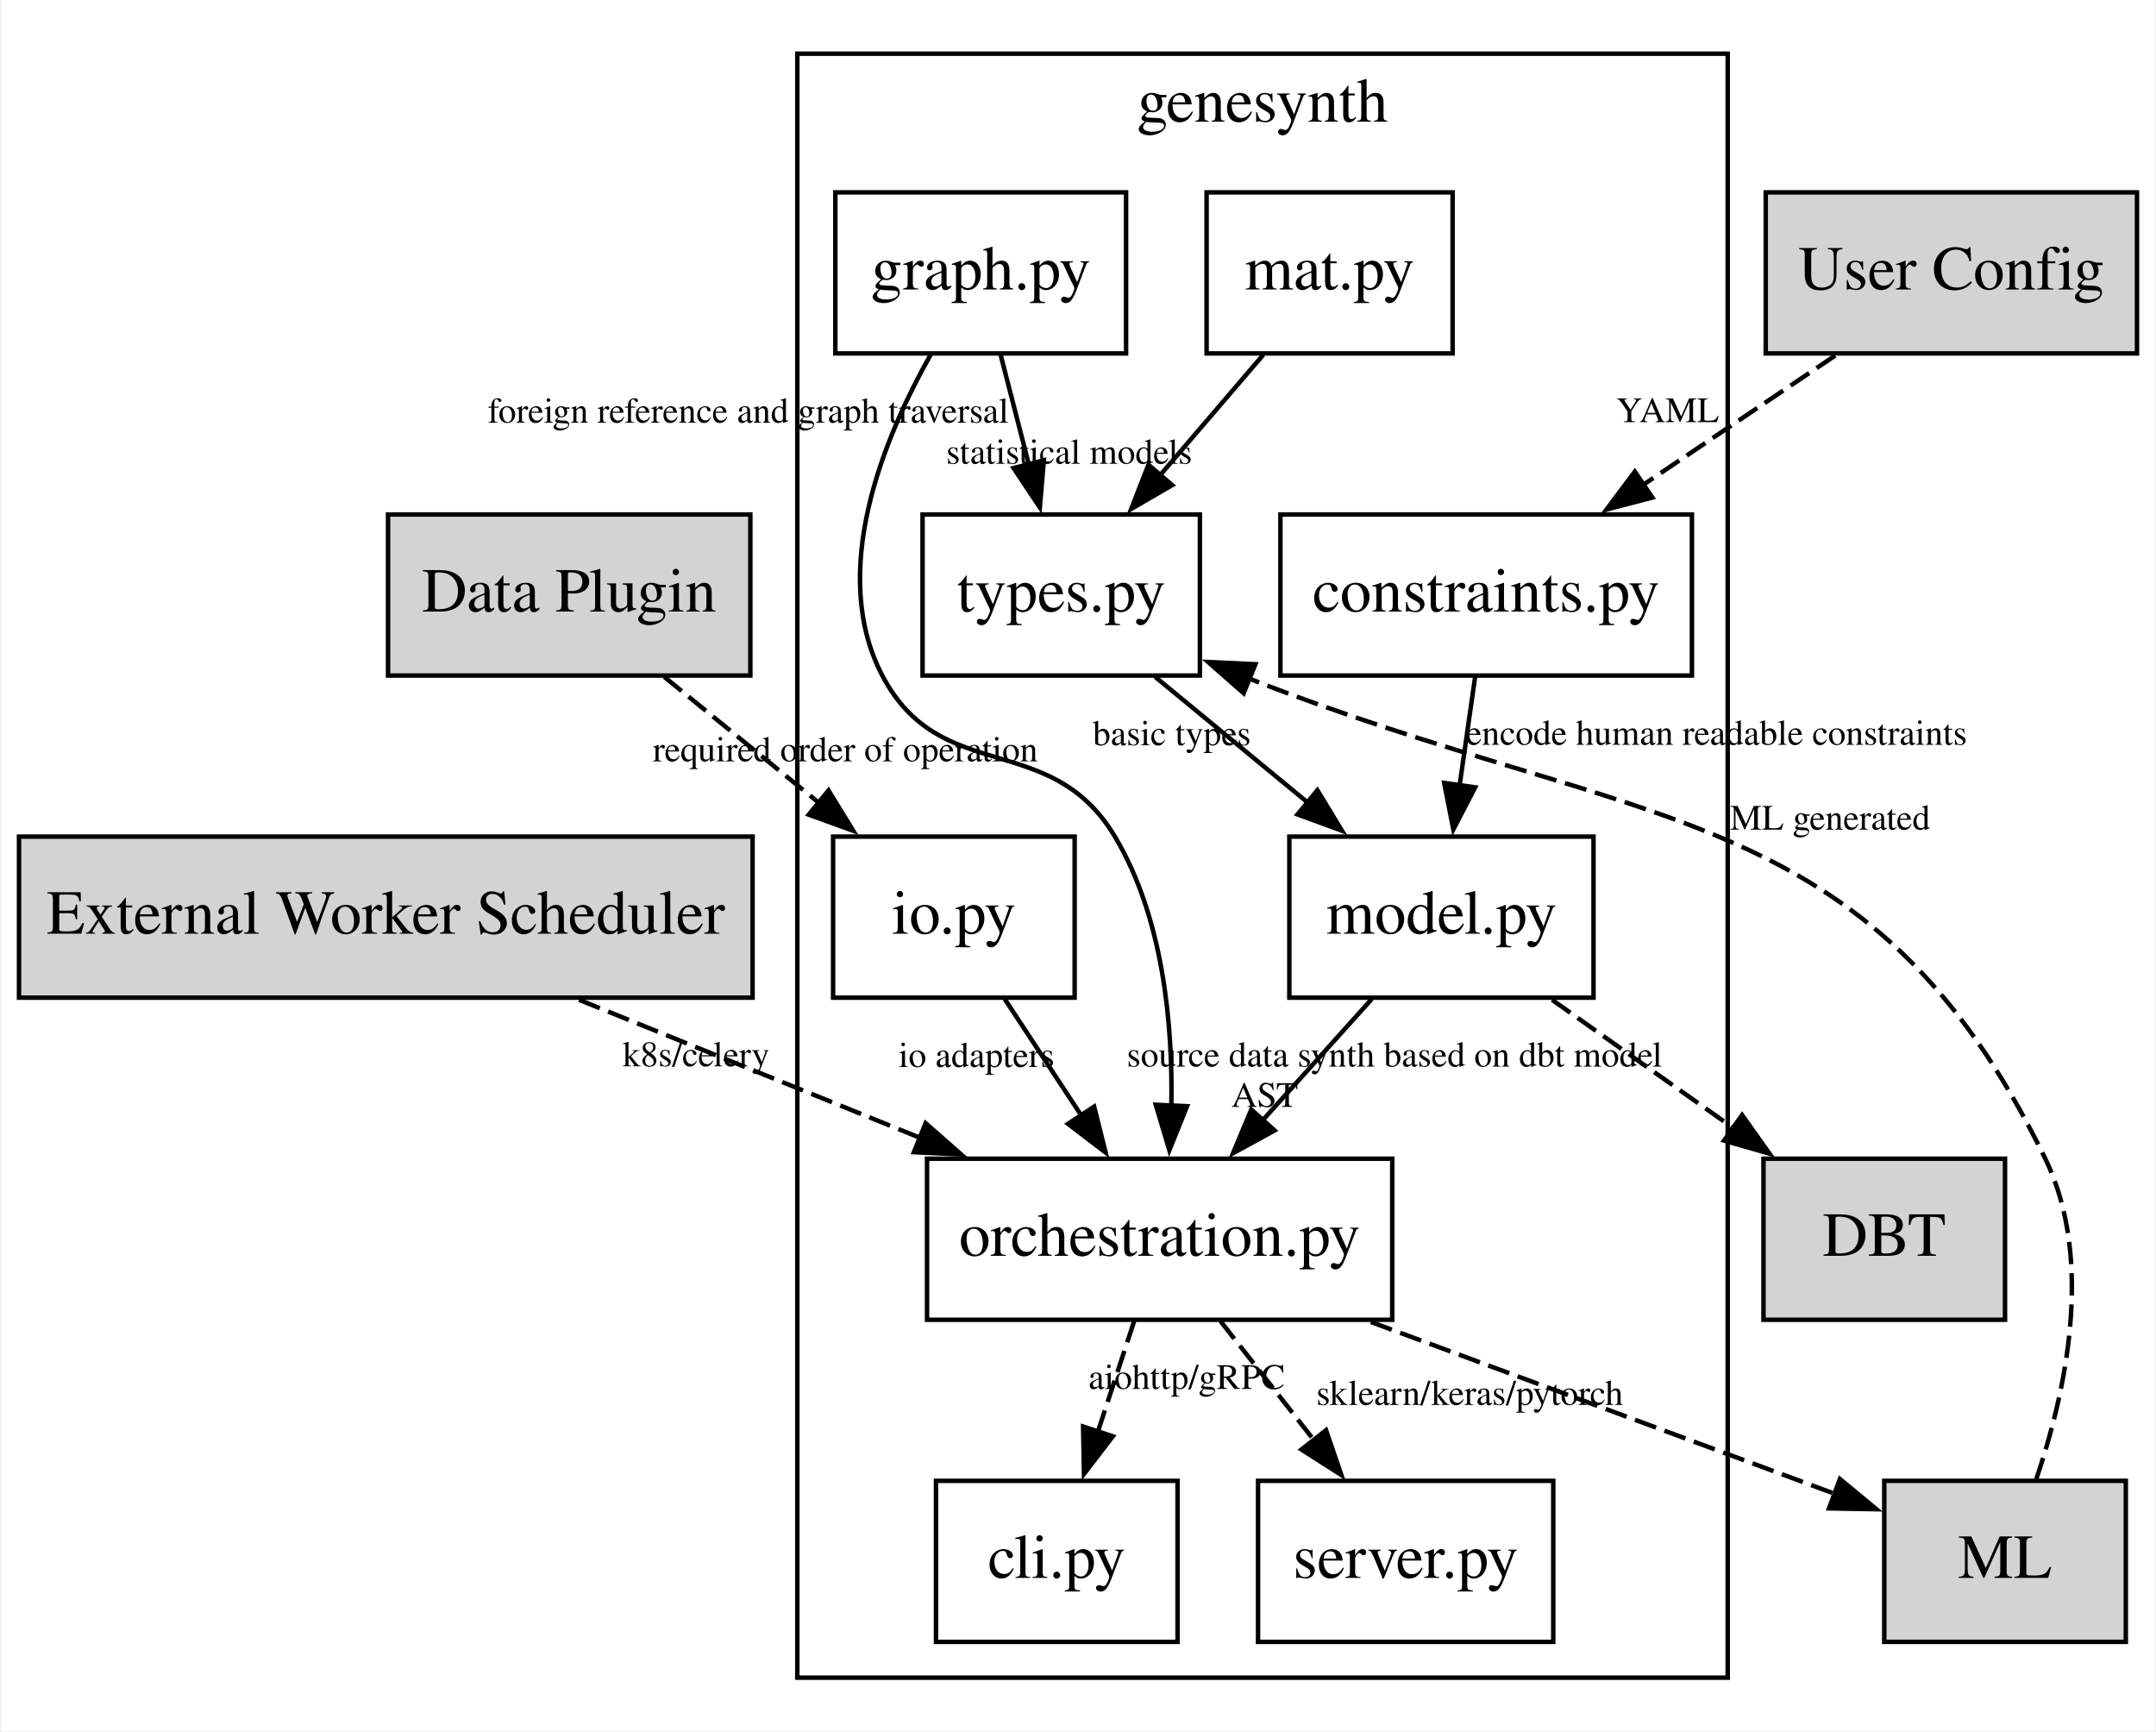
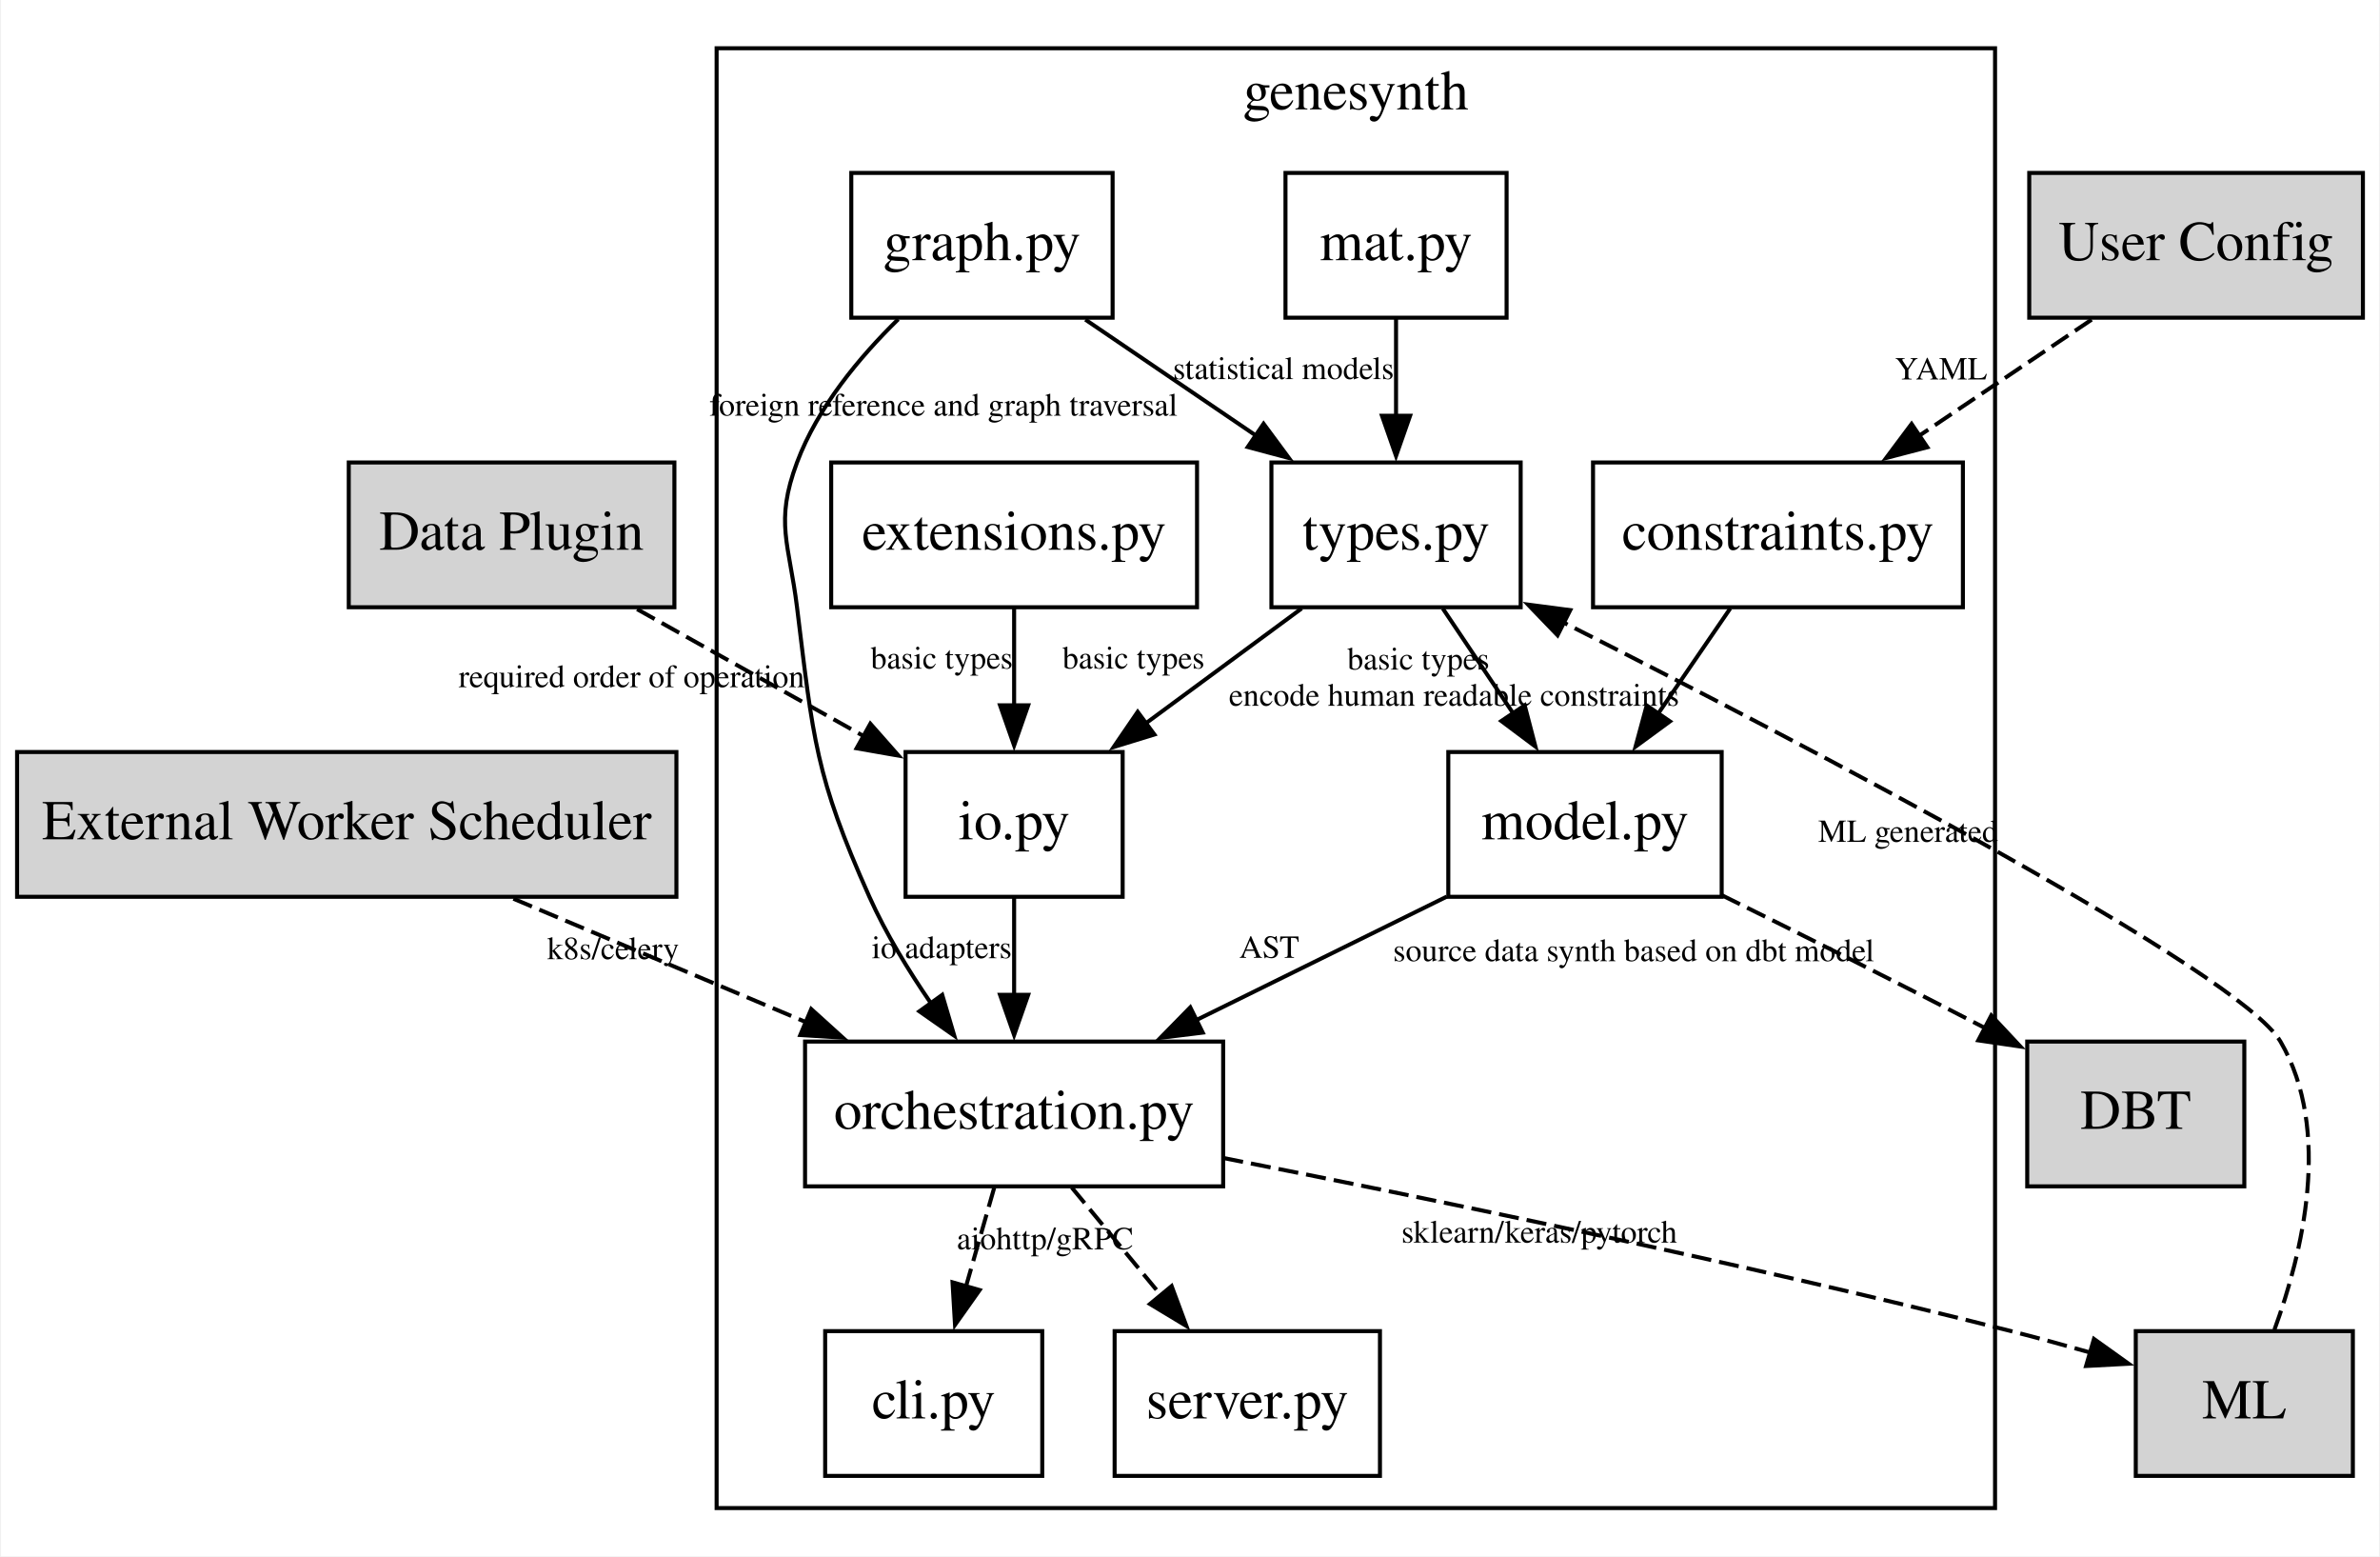
- <svg xmlns="http://www.w3.org/2000/svg" width="482pt" height="387pt" viewBox="0.00 0.00 481.50 387.00">
+ <svg xmlns="http://www.w3.org/2000/svg" width="592pt" height="387pt" viewBox="0.00 0.00 591.50 387.00">
  <g id="graph0" class="graph" transform="scale(1 1) rotate(0) translate(4 383)">
-     <polygon fill="white" stroke="none" points="-4,4 -4,-383 477.5,-383 477.5,4 -4,4" />
+     <polygon fill="white" stroke="none" points="-4,4 -4,-383 587.5,-383 587.5,4 -4,4" />
    <g id="clust1" class="cluster">
-       <polygon fill="none" stroke="black" points="174,-8 174,-371 382,-371 382,-8 174,-8" />
-       <text text-anchor="middle" x="278" y="-355.8" font-family="Times,serif" font-size="14.00">genesynth</text>
+       <polygon fill="none" stroke="black" points="174,-8 174,-371 492,-371 492,-8 174,-8" />
+       <text text-anchor="middle" x="333" y="-355.8" font-family="Times,serif" font-size="14.00">genesynth</text>
    </g>
    <g id="node1" class="node">
-       <polygon fill="lightgray" stroke="black" points="471,-52 417,-52 417,-16 471,-16 471,-52" />
-       <text text-anchor="middle" x="444" y="-30.3" font-family="Times,serif" font-size="14.00">ML</text>
+       <polygon fill="lightgray" stroke="black" points="581,-52 527,-52 527,-16 581,-16 581,-52" />
+       <text text-anchor="middle" x="554" y="-30.3" font-family="Times,serif" font-size="14.00">ML</text>
    </g>
    <g id="node6" class="node">
-       <polygon fill="none" stroke="black" points="264,-268 202,-268 202,-232 264,-232 264,-268" />
-       <text text-anchor="middle" x="233" y="-246.3" font-family="Times,serif" font-size="14.00">types.py</text>
+       <polygon fill="none" stroke="black" points="374,-268 312,-268 312,-232 374,-232 374,-268" />
+       <text text-anchor="middle" x="343" y="-246.3" font-family="Times,serif" font-size="14.00">types.py</text>
    </g>
    <g id="edge1" class="edge">
-       <path fill="none" stroke="black" stroke-dasharray="5,2" d="M450.97,-52.35C457.32,-71.02 464.16,-101.1 453,-124 413.69,-204.68 363.13,-196.85 275.06,-231.3" />
-       <polygon fill="black" stroke="black" points="273.79,-228.04 265.83,-235.03 276.41,-234.53 273.79,-228.04" />
-       <text text-anchor="middle" x="404.9" y="-197.55" font-family="Times,serif" font-size="8.00">ML generated</text>
+       <path fill="none" stroke="black" stroke-dasharray="5,2" d="M561.49,-52.35C568.42,-71.28 575.89,-101.85 563,-124 552.92,-141.32 445.47,-197.44 384.55,-228.26" />
+       <polygon fill="black" stroke="black" points="383.18,-225.03 375.83,-232.66 386.33,-231.28 383.18,-225.03" />
+       <text text-anchor="middle" x="470.37" y="-173.65" font-family="Times,serif" font-size="8.00">ML generated</text>
    </g>
    <g id="node2" class="node">
-       <polygon fill="lightgray" stroke="black" points="473.5,-340 390.5,-340 390.5,-304 473.5,-304 473.5,-340" />
-       <text text-anchor="middle" x="432" y="-318.3" font-family="Times,serif" font-size="14.00">User Config</text>
+       <polygon fill="lightgray" stroke="black" points="583.5,-340 500.5,-340 500.5,-304 583.5,-304 583.5,-340" />
+       <text text-anchor="middle" x="542" y="-318.3" font-family="Times,serif" font-size="14.00">User Config</text>
    </g>
    <g id="node7" class="node">
-       <polygon fill="none" stroke="black" points="374,-268 282,-268 282,-232 374,-232 374,-268" />
-       <text text-anchor="middle" x="328" y="-246.3" font-family="Times,serif" font-size="14.00">constraints.py</text>
+       <polygon fill="none" stroke="black" points="484,-268 392,-268 392,-232 484,-232 484,-268" />
+       <text text-anchor="middle" x="438" y="-246.3" font-family="Times,serif" font-size="14.00">constraints.py</text>
    </g>
    <g id="edge2" class="edge">
-       <path fill="none" stroke="black" stroke-dasharray="5,2" d="M406.02,-303.52C393.02,-294.76 377.09,-284.04 363.03,-274.58" />
-       <polygon fill="black" stroke="black" points="365.15,-271.79 354.9,-269.11 361.24,-277.59 365.15,-271.79" />
-       <text text-anchor="middle" x="368.58" y="-288.65" font-family="Times,serif" font-size="8.00">YAML</text>
+       <path fill="none" stroke="black" stroke-dasharray="5,2" d="M516.02,-303.52C503.02,-294.76 487.09,-284.04 473.03,-274.58" />
+       <polygon fill="black" stroke="black" points="475.15,-271.79 464.9,-269.11 471.24,-277.59 475.15,-271.79" />
+       <text text-anchor="middle" x="478.58" y="-288.65" font-family="Times,serif" font-size="8.00">YAML</text>
    </g>
    <g id="node3" class="node">
      <polygon fill="lightgray" stroke="black" points="163.5,-268 82.5,-268 82.5,-232 163.5,-232 163.5,-268" />
      <text text-anchor="middle" x="123" y="-246.3" font-family="Times,serif" font-size="14.00">Data Plugin</text>
    </g>
    <g id="node8" class="node">
-       <polygon fill="none" stroke="black" points="236,-196 182,-196 182,-160 236,-160 236,-196" />
-       <text text-anchor="middle" x="209" y="-174.3" font-family="Times,serif" font-size="14.00">io.py</text>
+       <polygon fill="none" stroke="black" points="275,-196 221,-196 221,-160 275,-160 275,-196" />
+       <text text-anchor="middle" x="248" y="-174.3" font-family="Times,serif" font-size="14.00">io.py</text>
    </g>
    <g id="edge3" class="edge">
-       <path fill="none" stroke="black" stroke-dasharray="5,2" d="M144.26,-231.7C154.7,-223.2 167.46,-212.81 178.88,-203.51" />
-       <polygon fill="black" stroke="black" points="180.97,-206.33 186.51,-197.3 176.55,-200.9 180.97,-206.33" />
+       <path fill="none" stroke="black" stroke-dasharray="5,2" d="M154.22,-231.52C171.35,-221.93 192.69,-209.97 210.69,-199.89" />
+       <polygon fill="black" stroke="black" points="212.24,-203.04 219.25,-195.1 208.82,-196.93 212.24,-203.04" />
    </g>
    <g id="node4" class="node">
      <polygon fill="lightgray" stroke="black" points="164,-196 0,-196 0,-160 164,-160 164,-196" />
      <text text-anchor="middle" x="82" y="-174.3" font-family="Times,serif" font-size="14.00">External Worker Scheduler</text>
    </g>
    <g id="node9" class="node">
-       <polygon fill="none" stroke="black" points="307,-124 203,-124 203,-88 307,-88 307,-124" />
-       <text text-anchor="middle" x="255" y="-102.3" font-family="Times,serif" font-size="14.00">orchestration.py</text>
+       <polygon fill="none" stroke="black" points="300,-124 196,-124 196,-88 300,-88 300,-124" />
+       <text text-anchor="middle" x="248" y="-102.3" font-family="Times,serif" font-size="14.00">orchestration.py</text>
    </g>
    <g id="edge4" class="edge">
-       <path fill="none" stroke="black" stroke-dasharray="5,2" d="M125.21,-159.52C148.31,-150.17 176.97,-138.57 201.47,-128.66" />
-       <polygon fill="black" stroke="black" points="202.68,-131.94 210.64,-124.95 200.06,-125.46 202.68,-131.94" />
-       <text text-anchor="middle" x="151.35" y="-144.66" font-family="Times,serif" font-size="8.00">k8s/celery</text>
+       <path fill="none" stroke="black" stroke-dasharray="5,2" d="M123.46,-159.52C145.53,-150.21 172.88,-138.68 196.32,-128.79" />
+       <polygon fill="black" stroke="black" points="197.53,-132.08 205.39,-124.97 194.81,-125.63 197.53,-132.08" />
+       <text text-anchor="middle" x="148.25" y="-144.49" font-family="Times,serif" font-size="8.00">k8s/celery</text>
    </g>
    <g id="node5" class="node">
-       <polygon fill="lightgray" stroke="black" points="444,-124 390,-124 390,-88 444,-88 444,-124" />
-       <text text-anchor="middle" x="417" y="-102.3" font-family="Times,serif" font-size="14.00">DBT</text>
+       <polygon fill="lightgray" stroke="black" points="554,-124 500,-124 500,-88 554,-88 554,-124" />
+       <text text-anchor="middle" x="527" y="-102.3" font-family="Times,serif" font-size="14.00">DBT</text>
+     </g>
+     <g id="edge7" class="edge">
+       <path fill="none" stroke="black" d="M319.52,-231.7C307.76,-223.03 293.33,-212.4 280.52,-202.96" />
+       <polygon fill="black" stroke="black" points="282.89,-200.36 272.76,-197.24 278.74,-205.99 282.89,-200.36" />
+       <text text-anchor="middle" x="277.7" y="-216.75" font-family="Times,serif" font-size="8.00">basic types</text>
    </g>
    <g id="node11" class="node">
-       <polygon fill="none" stroke="black" points="352,-196 284,-196 284,-160 352,-160 352,-196" />
-       <text text-anchor="middle" x="318" y="-174.3" font-family="Times,serif" font-size="14.00">model.py</text>
+       <polygon fill="none" stroke="black" points="424,-196 356,-196 356,-160 424,-160 424,-196" />
+       <text text-anchor="middle" x="390" y="-174.3" font-family="Times,serif" font-size="14.00">model.py</text>
    </g>
-     <g id="edge7" class="edge">
-       <path fill="none" stroke="black" d="M254.01,-231.7C264.33,-223.2 276.94,-212.81 288.23,-203.51" />
-       <polygon fill="black" stroke="black" points="290.27,-206.37 295.77,-197.31 285.82,-200.96 290.27,-206.37" />
-       <text text-anchor="middle" x="257.72" y="-216.42" font-family="Times,serif" font-size="8.00">basic types</text>
+     <g id="edge9" class="edge">
+       <path fill="none" stroke="black" d="M354.62,-231.7C359.91,-223.81 366.3,-214.3 372.18,-205.55" />
+       <polygon fill="black" stroke="black" points="375,-207.61 377.67,-197.36 369.19,-203.71 375,-207.61" />
+       <text text-anchor="middle" x="348.56" y="-216.5" font-family="Times,serif" font-size="8.00">basic types</text>
    </g>
    <g id="edge6" class="edge">
-       <path fill="none" stroke="black" d="M325.53,-231.7C324.47,-224.32 323.22,-215.52 322.04,-207.25" />
-       <polygon fill="black" stroke="black" points="325.54,-207.01 320.66,-197.6 318.61,-208 325.54,-207.01" />
-       <text text-anchor="middle" x="379.49" y="-216.52" font-family="Times,serif" font-size="8.00">encode human readable constraints</text>
+       <path fill="none" stroke="black" d="M426.13,-231.7C420.73,-223.81 414.21,-214.3 408.2,-205.55" />
+       <polygon fill="black" stroke="black" points="411.13,-203.62 402.58,-197.35 405.35,-207.58 411.13,-203.62" />
+       <text text-anchor="middle" x="357.43" y="-207.5" font-family="Times,serif" font-size="8.00">encode human readable constraints</text>
+     </g>
+     <g id="edge13" class="edge">
+       <path fill="none" stroke="black" d="M248,-159.7C248,-152.41 248,-143.73 248,-135.54" />
+       <polygon fill="black" stroke="black" points="251.5,-135.62 248,-125.62 244.5,-135.62 251.5,-135.62" />
+       <text text-anchor="middle" x="230" y="-144.73" font-family="Times,serif" font-size="8.00">io adapters</text>
+     </g>
+     <g id="edge17" class="edge">
+       <path fill="none" stroke="black" stroke-dasharray="5,2" d="M300.03,-95.05C350.4,-85.15 428.77,-69.01 496,-52 502.45,-50.37 509.27,-48.5 515.87,-46.62" />
+       <polygon fill="black" stroke="black" points="516.6,-50.05 525.22,-43.89 514.64,-43.33 516.6,-50.05" />
+       <text text-anchor="middle" x="378.63" y="-74" font-family="Times,serif" font-size="8.00">sklearn/keras/pytorch</text>
+     </g>
+     <g id="node14" class="node">
+       <polygon fill="none" stroke="black" points="255,-52 201,-52 201,-16 255,-16 255,-52" />
+       <text text-anchor="middle" x="228" y="-30.3" font-family="Times,serif" font-size="14.00">cli.py</text>
+     </g>
+     <g id="edge14" class="edge">
+       <path fill="none" stroke="black" stroke-dasharray="5,2" d="M243.06,-87.7C240.92,-80.24 238.38,-71.32 235.99,-62.97" />
+       <polygon fill="black" stroke="black" points="239.42,-62.21 233.3,-53.56 232.68,-64.14 239.42,-62.21" />
+     </g>
+     <g id="node15" class="node">
+       <polygon fill="none" stroke="black" points="339,-52 273,-52 273,-16 339,-16 339,-52" />
+       <text text-anchor="middle" x="306" y="-30.3" font-family="Times,serif" font-size="14.00">server.py</text>
+     </g>
+     <g id="edge15" class="edge">
+       <path fill="none" stroke="black" stroke-dasharray="5,2" d="M262.34,-87.7C269.08,-79.56 277.26,-69.69 284.7,-60.7" />
+       <polygon fill="black" stroke="black" points="287.18,-63.2 290.86,-53.27 281.79,-58.74 287.18,-63.2" />
+       <text text-anchor="middle" x="255.71" y="-72.34" font-family="Times,serif" font-size="8.00">aiohttp/gRPC</text>
+     </g>
+     <g id="node10" class="node">
+       <polygon fill="none" stroke="black" points="370.5,-340 315.5,-340 315.5,-304 370.5,-304 370.5,-340" />
+       <text text-anchor="middle" x="343" y="-318.3" font-family="Times,serif" font-size="14.00">mat.py</text>
+     </g>
+     <g id="edge5" class="edge">
+       <path fill="none" stroke="black" d="M343,-303.7C343,-296.41 343,-287.73 343,-279.54" />
+       <polygon fill="black" stroke="black" points="346.5,-279.62 343,-269.62 339.5,-279.62 346.5,-279.62" />
+       <text text-anchor="middle" x="315" y="-288.73" font-family="Times,serif" font-size="8.00">statistical models</text>
+     </g>
+     <g id="edge16" class="edge">
+       <path fill="none" stroke="black" stroke-dasharray="5,2" d="M424.06,-160.38C442.4,-151.34 465.63,-139.75 489.67,-127.28" />
+       <polygon fill="black" stroke="black" points="491.06,-130.5 498.3,-122.77 487.82,-124.3 491.06,-130.5" />
+       <text text-anchor="middle" x="402.11" y="-143.99" font-family="Times,serif" font-size="8.00">source data synth based on dbt model</text>
+     </g>
+     <g id="edge10" class="edge">
+       <path fill="none" stroke="black" d="M355.63,-160.05C336.89,-150.82 313.48,-139.28 293.27,-129.32" />
+       <polygon fill="black" stroke="black" points="294.92,-126.23 284.4,-124.94 291.82,-132.51 294.92,-126.23" />
+       <text text-anchor="middle" x="311.46" y="-144.83" font-family="Times,serif" font-size="8.00">AST</text>
+     </g>
+     <g id="node12" class="node">
+       <polygon fill="none" stroke="black" points="293.5,-268 202.5,-268 202.5,-232 293.5,-232 293.5,-268" />
+       <text text-anchor="middle" x="248" y="-246.3" font-family="Times,serif" font-size="14.00">extensions.py</text>
+     </g>
+     <g id="edge8" class="edge">
+       <path fill="none" stroke="black" d="M248,-231.7C248,-224.41 248,-215.73 248,-207.54" />
+       <polygon fill="black" stroke="black" points="251.5,-207.62 248,-197.62 244.5,-207.62 251.5,-207.62" />
+       <text text-anchor="middle" x="230" y="-216.73" font-family="Times,serif" font-size="8.00">basic types</text>
+     </g>
+     <g id="node13" class="node">
+       <polygon fill="none" stroke="black" points="272.5,-340 207.5,-340 207.5,-304 272.5,-304 272.5,-340" />
+       <text text-anchor="middle" x="240" y="-318.3" font-family="Times,serif" font-size="14.00">graph.py</text>
+     </g>
+     <g id="edge12" class="edge">
+       <path fill="none" stroke="black" d="M265.73,-303.52C278.6,-294.76 294.38,-284.04 308.31,-274.58" />
+       <polygon fill="black" stroke="black" points="310.05,-277.63 316.35,-269.11 306.11,-271.84 310.05,-277.63" />
+       <text text-anchor="middle" x="230.42" y="-279.65" font-family="Times,serif" font-size="8.00">foreign reference and graph traversal</text>
    </g>
    <g id="edge11" class="edge">
-       <path fill="none" stroke="black" d="M220.37,-159.7C225.55,-151.81 231.8,-142.3 237.56,-133.55" />
-       <polygon fill="black" stroke="black" points="240.36,-135.65 242.93,-125.37 234.51,-131.8 240.36,-135.65" />
-       <text text-anchor="middle" x="214.06" y="-144.5" font-family="Times,serif" font-size="8.00">io adapters</text>
-     </g>
-     <g id="edge15" class="edge">
-       <path fill="none" stroke="black" stroke-dasharray="5,2" d="M302.21,-87.52C334.34,-75.61 376.31,-60.07 406.23,-48.99" />
-       <polygon fill="black" stroke="black" points="407.08,-52.41 415.25,-45.65 404.65,-45.84 407.08,-52.41" />
-       <text text-anchor="middle" x="324.32" y="-68.96" font-family="Times,serif" font-size="8.00">sklearn/keras/pytorch</text>
-     </g>
-     <g id="node13" class="node">
-       <polygon fill="none" stroke="black" points="259,-52 205,-52 205,-16 259,-16 259,-52" />
-       <text text-anchor="middle" x="232" y="-30.3" font-family="Times,serif" font-size="14.00">cli.py</text>
-     </g>
-     <g id="edge12" class="edge">
-       <path fill="none" stroke="black" stroke-dasharray="5,2" d="M249.31,-87.7C246.86,-80.24 243.93,-71.32 241.19,-62.97" />
-       <polygon fill="black" stroke="black" points="244.54,-61.95 238.09,-53.54 237.89,-64.14 244.54,-61.95" />
-     </g>
-     <g id="node14" class="node">
-       <polygon fill="none" stroke="black" points="343,-52 277,-52 277,-16 343,-16 343,-52" />
-       <text text-anchor="middle" x="310" y="-30.3" font-family="Times,serif" font-size="14.00">server.py</text>
-     </g>
-     <g id="edge13" class="edge">
-       <path fill="none" stroke="black" stroke-dasharray="5,2" d="M268.6,-87.7C274.92,-79.64 282.58,-69.89 289.59,-60.98" />
-       <polygon fill="black" stroke="black" points="292.2,-63.32 295.63,-53.29 286.7,-59 292.2,-63.32" />
-       <text text-anchor="middle" x="261.05" y="-72.54" font-family="Times,serif" font-size="8.00">aiohttp/gRPC</text>
-     </g>
-     <g id="node10" class="node">
-       <polygon fill="none" stroke="black" points="320.5,-340 265.5,-340 265.5,-304 320.5,-304 320.5,-340" />
-       <text text-anchor="middle" x="293" y="-318.3" font-family="Times,serif" font-size="14.00">mat.py</text>
-     </g>
-     <g id="edge5" class="edge">
-       <path fill="none" stroke="black" d="M278.17,-303.7C271.19,-295.56 262.73,-285.69 255.03,-276.7" />
-       <polygon fill="black" stroke="black" points="257.81,-274.57 248.65,-269.25 252.5,-279.12 257.81,-274.57" />
-       <text text-anchor="middle" x="234.78" y="-279.34" font-family="Times,serif" font-size="8.00">statistical models</text>
-     </g>
-     <g id="edge14" class="edge">
-       <path fill="none" stroke="black" stroke-dasharray="5,2" d="M342.73,-159.52C354.99,-150.85 369.98,-140.25 383.27,-130.85" />
-       <polygon fill="black" stroke="black" points="385.21,-133.77 391.35,-125.13 381.17,-128.05 385.21,-133.77" />
-       <text text-anchor="middle" x="307.51" y="-144.6" font-family="Times,serif" font-size="8.00">source data synth based on dbt model</text>
-     </g>
-     <g id="edge8" class="edge">
-       <path fill="none" stroke="black" d="M302.43,-159.7C295.03,-151.47 286.03,-141.48 277.88,-132.42" />
-       <polygon fill="black" stroke="black" points="280.7,-130.32 271.41,-125.23 275.49,-135 280.7,-130.32" />
-       <text text-anchor="middle" x="278.49" y="-135.59" font-family="Times,serif" font-size="8.00">AST</text>
-     </g>
-     <g id="node12" class="node">
-       <polygon fill="none" stroke="black" points="247.5,-340 182.5,-340 182.5,-304 247.5,-304 247.5,-340" />
-       <text text-anchor="middle" x="215" y="-318.3" font-family="Times,serif" font-size="14.00">graph.py</text>
-     </g>
-     <g id="edge10" class="edge">
-       <path fill="none" stroke="black" d="M219.45,-303.7C221.35,-296.32 223.61,-287.52 225.74,-279.25" />
-       <polygon fill="black" stroke="black" points="229.12,-280.13 228.22,-269.57 222.34,-278.38 229.12,-280.13" />
-       <text text-anchor="middle" x="163.02" y="-288.52" font-family="Times,serif" font-size="8.00">foreign reference and graph traversal</text>
-     </g>
-     <g id="edge9" class="edge">
-       <path fill="none" stroke="black" d="M203.82,-303.74C193.32,-285.14 180.89,-255.12 193,-232 206.05,-207.1 230.58,-220.13 245,-196 255.79,-177.93 257.97,-154.09 257.62,-135.63" />
-       <polygon fill="black" stroke="black" points="261.13,-135.73 257.17,-125.91 254.14,-136.06 261.13,-135.73" />
-       <text text-anchor="middle" x="184.74" y="-212.82" font-family="Times,serif" font-size="8.00">required order of operation</text>
+       <path fill="none" stroke="black" d="M219.18,-303.62C209.54,-294.2 199.11,-281.7 194,-268 188.4,-253.01 192.05,-247.88 194,-232 198.03,-199.26 198.53,-190.11 212,-160 216.07,-150.91 221.7,-141.69 227.3,-133.54" />
+       <polygon fill="black" stroke="black" points="230.12,-135.61 233.12,-125.45 224.44,-131.52 230.12,-135.61" />
+       <text text-anchor="middle" x="152.85" y="-212.12" font-family="Times,serif" font-size="8.00">required order of operation</text>
    </g>
  </g>
</svg>
